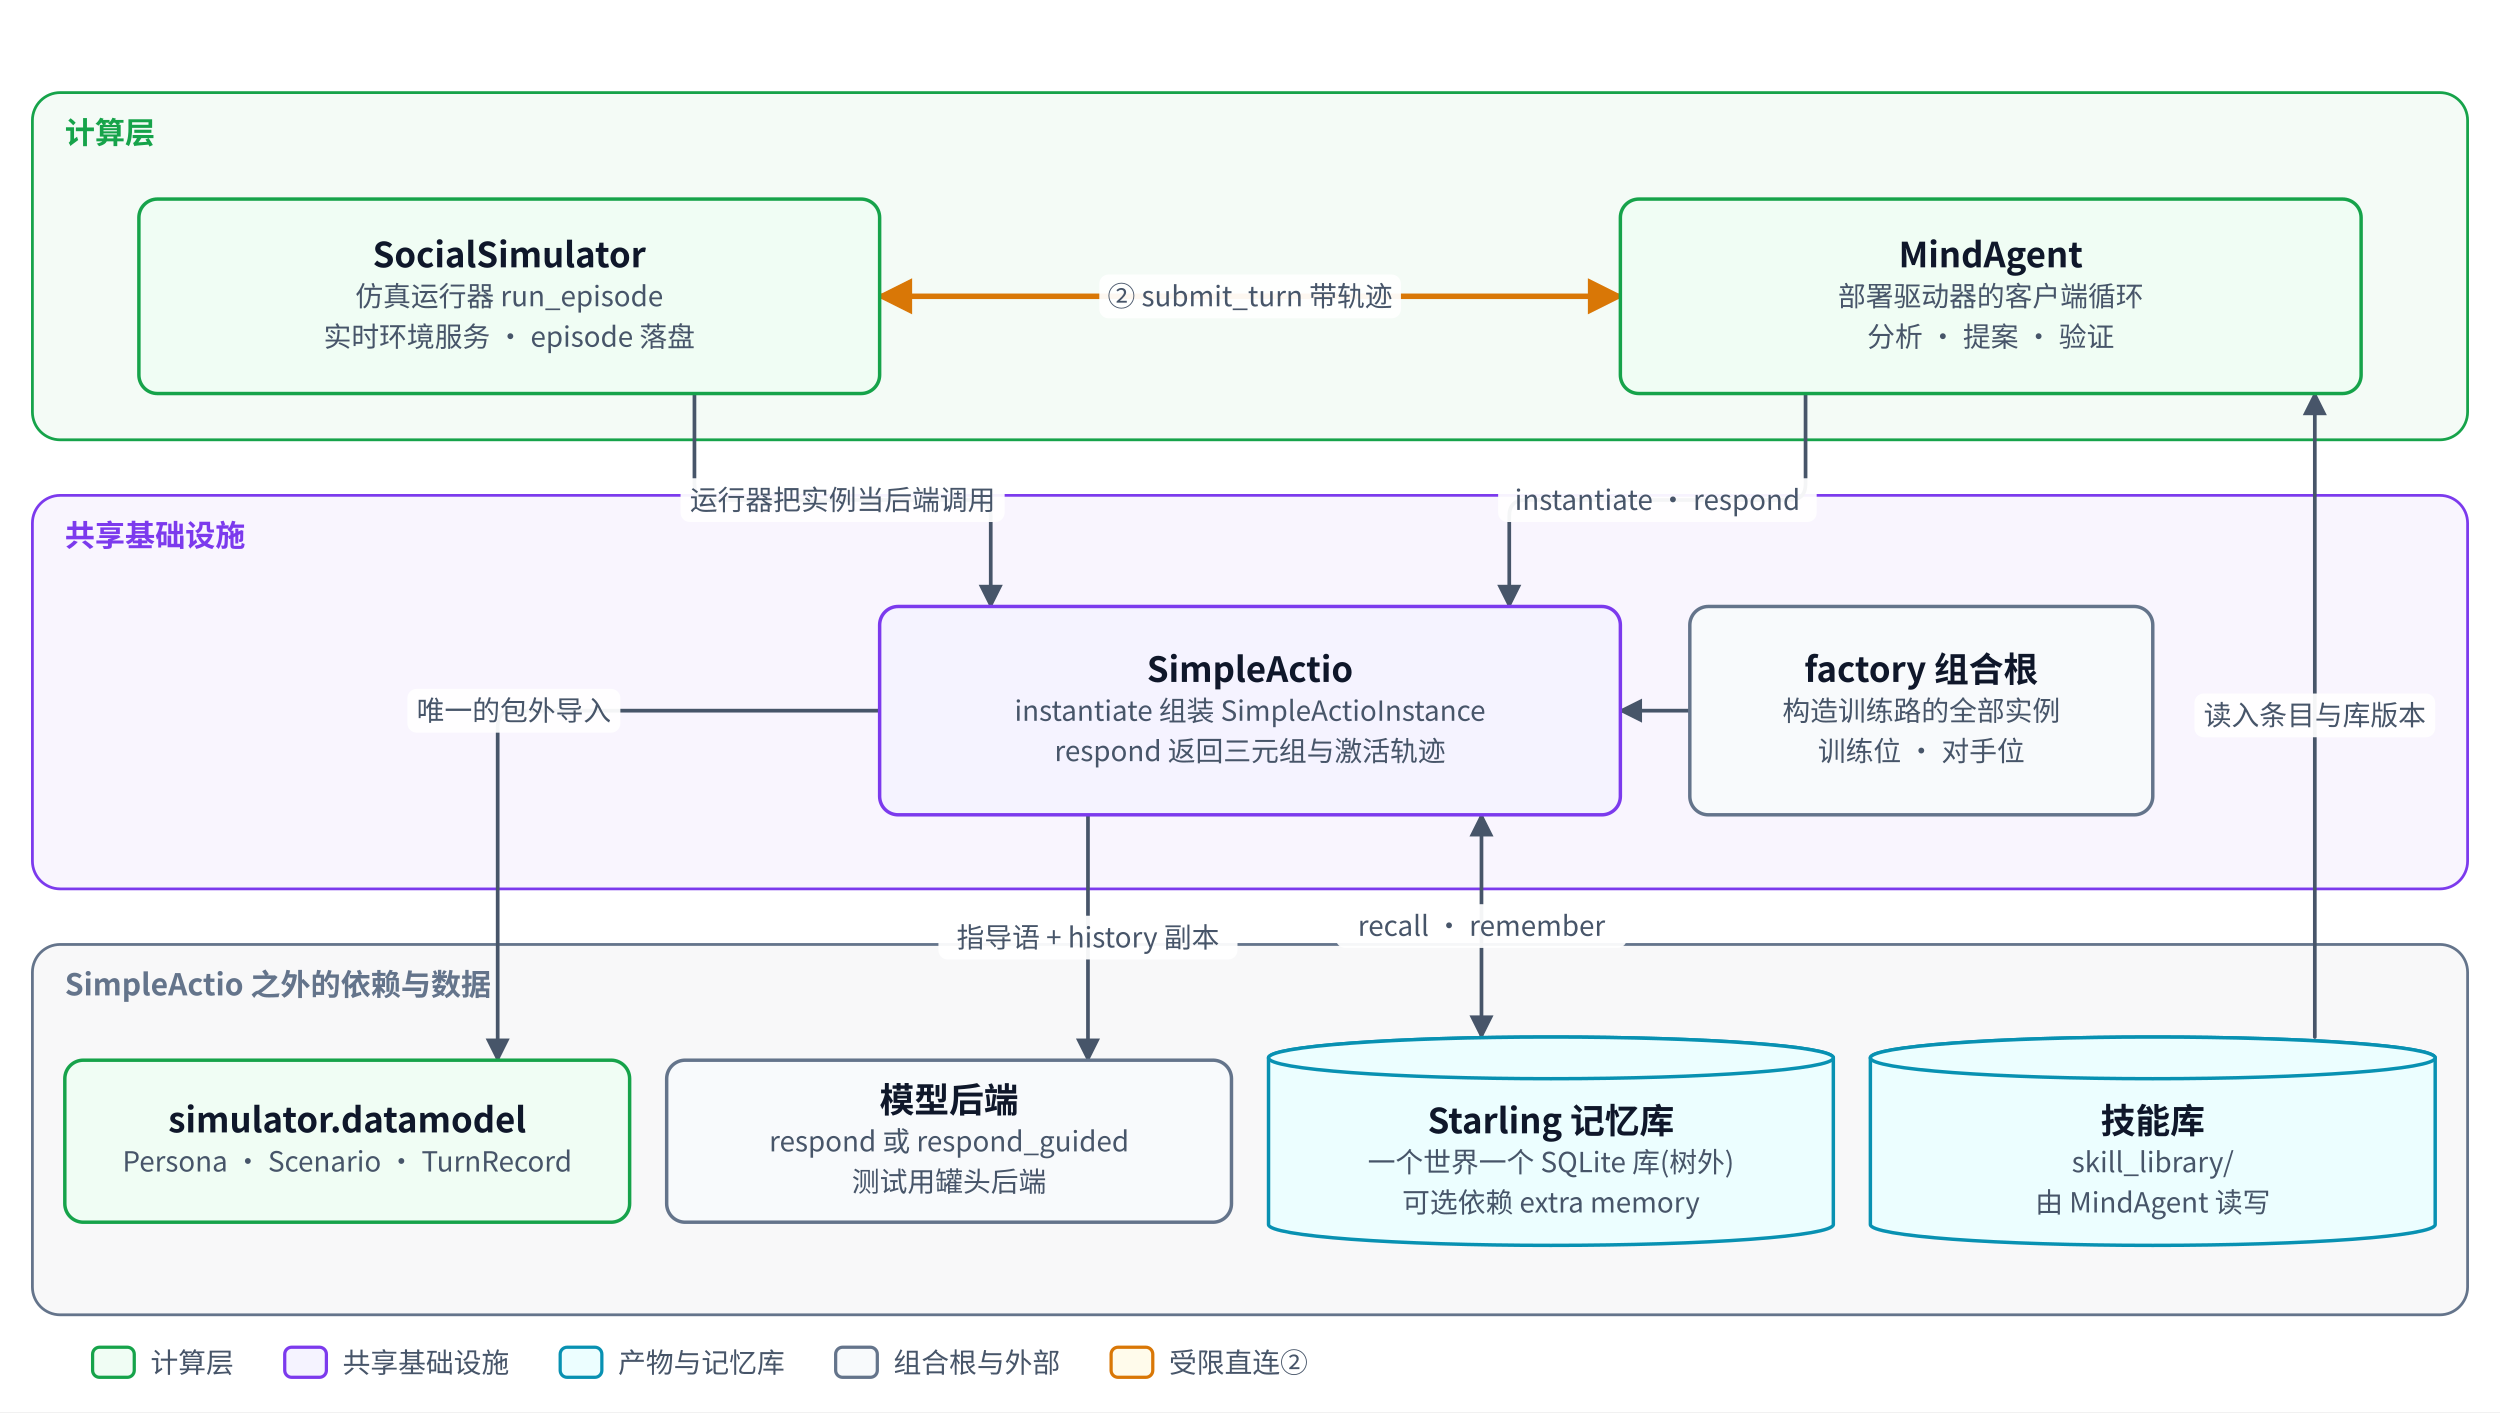
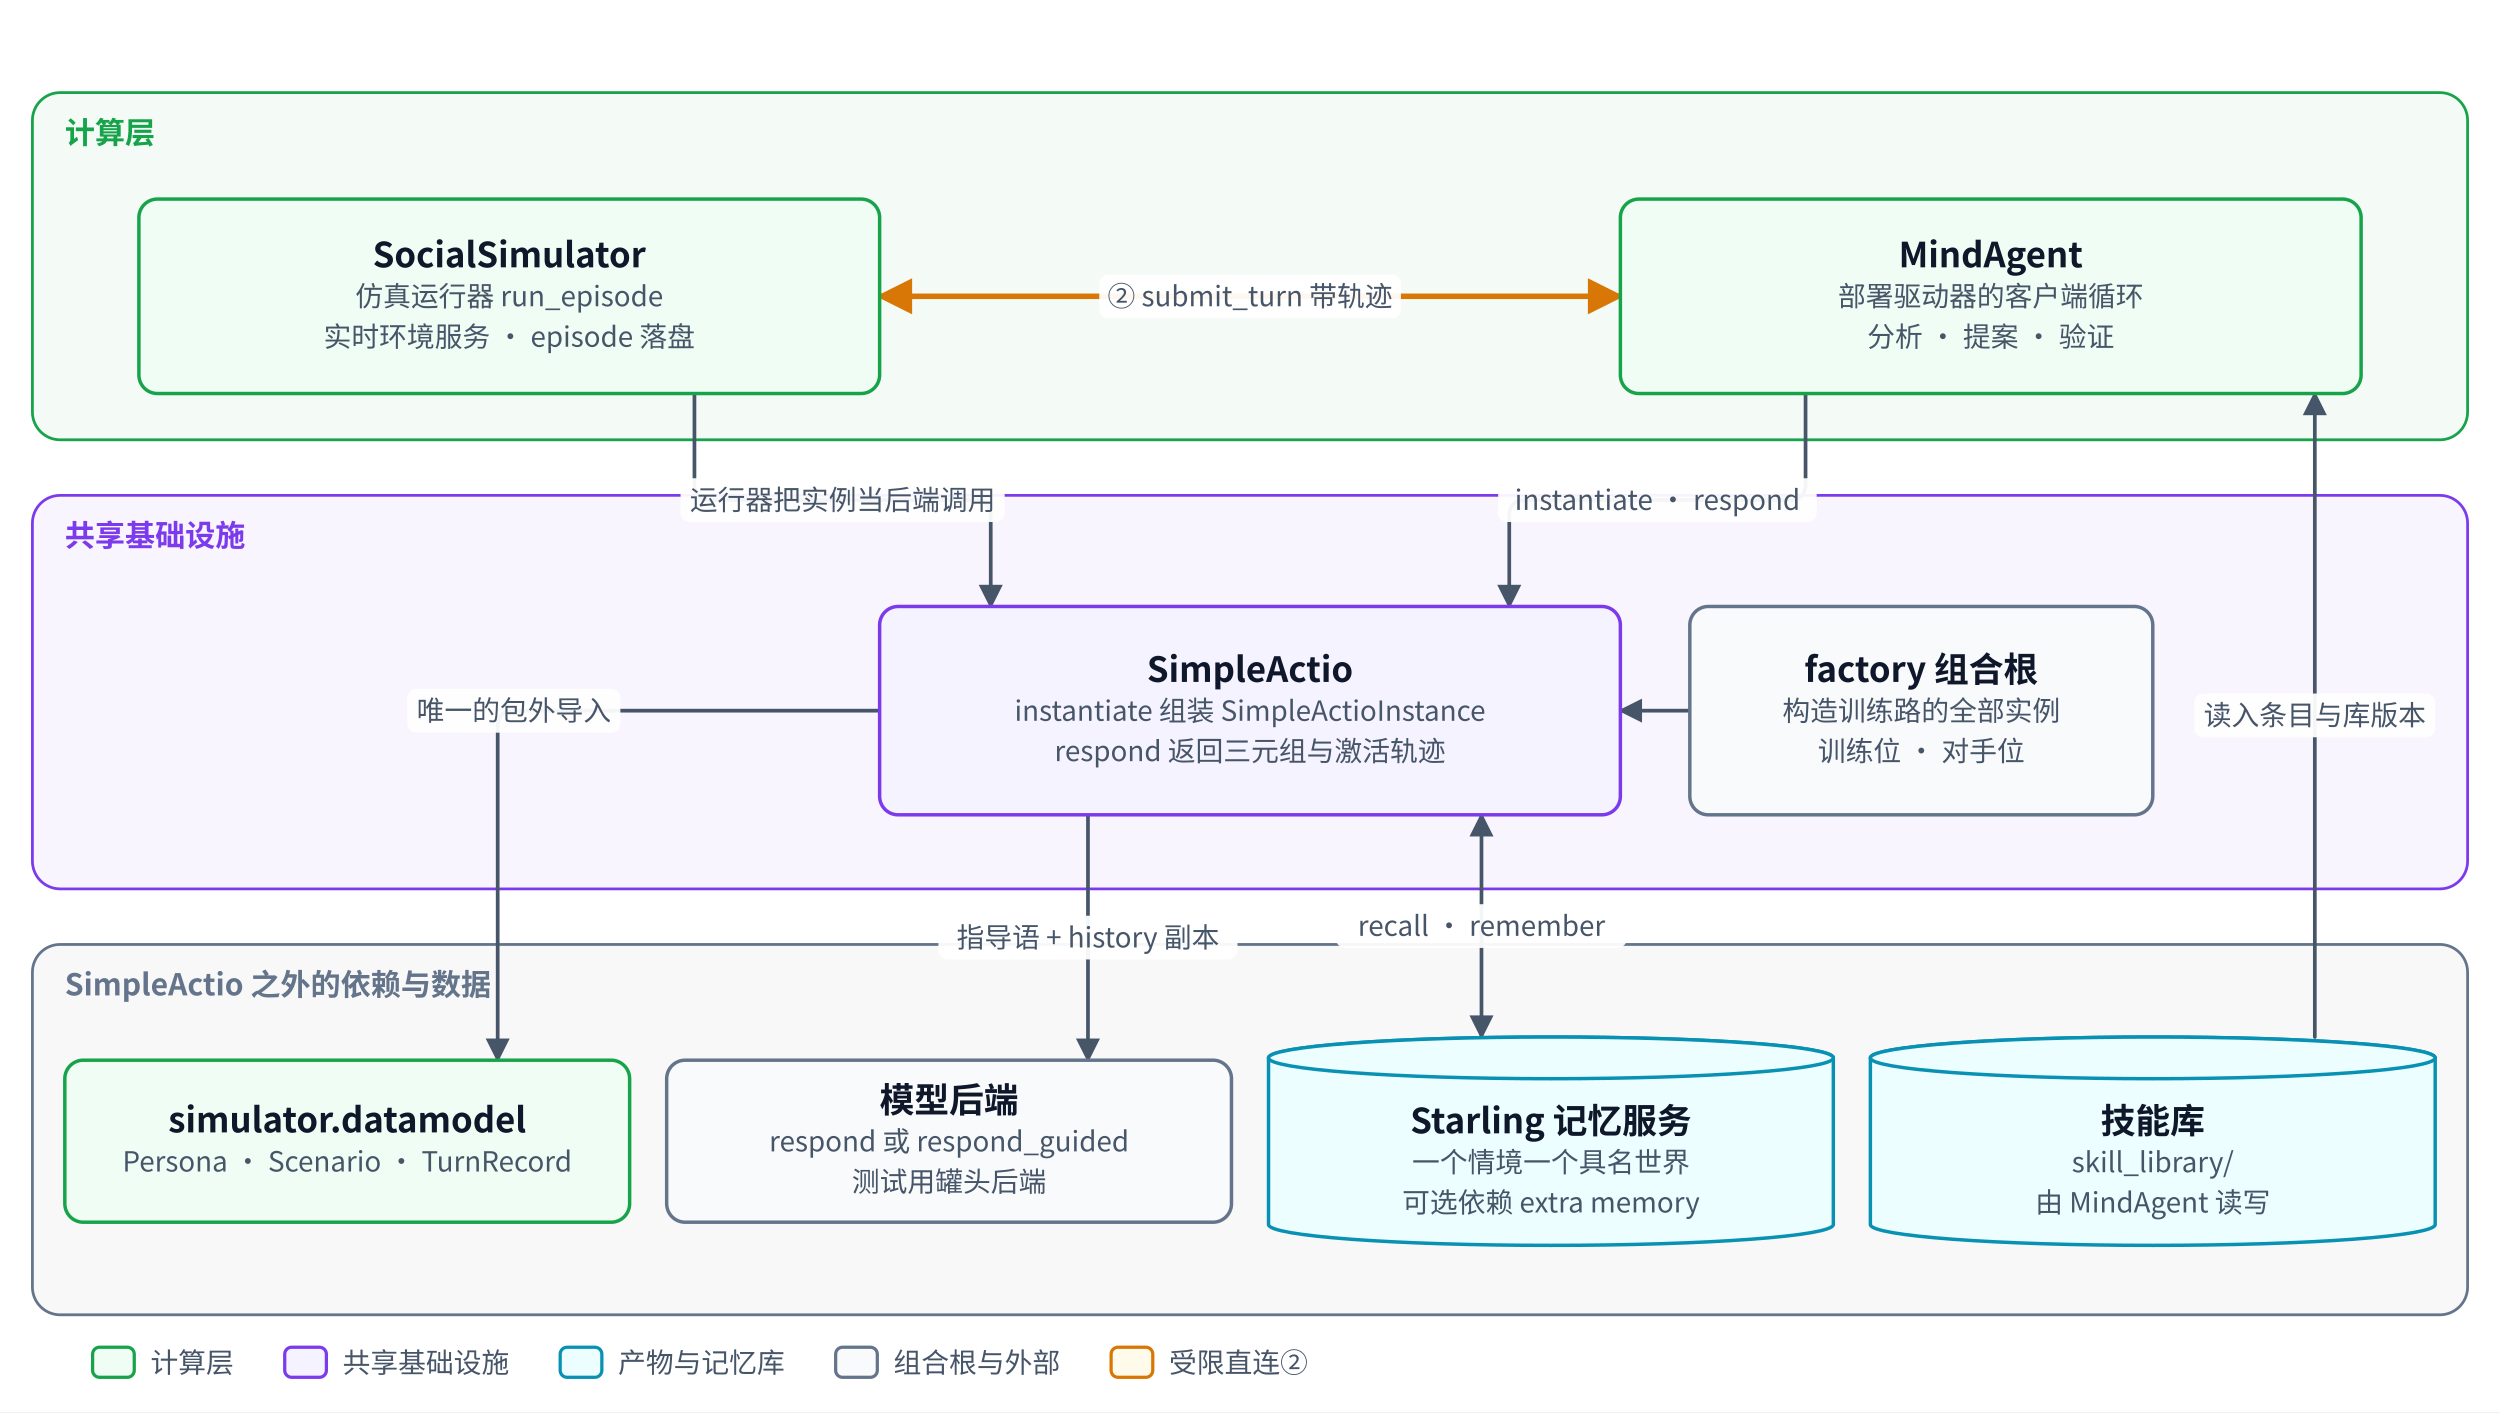
<svg xmlns="http://www.w3.org/2000/svg" viewBox="0 0 1080 610" width="1080" height="610" role="img" aria-labelledby="t d" font-family="-apple-system,BlinkMacSystemFont,'PingFang SC','Hiragino Sans GB','Noto Sans CJK SC','Microsoft YaHei','Segoe UI',Helvetica,Arial,sans-serif">
  <defs>
    <marker id="ah0" viewBox="0 0 10 10" refX="9" refY="5" markerWidth="6.5" markerHeight="6.5" orient="auto-start-reverse">
      <path d="M0,0 L10,5 L0,10 z" fill="#475569" />
    </marker>
    <marker id="ah1" viewBox="0 0 10 10" refX="9" refY="5" markerWidth="6.5" markerHeight="6.5" orient="auto-start-reverse">
      <path d="M0,0 L10,5 L0,10 z" fill="#d97706" />
    </marker>
  </defs>
  <rect width="1080" height="610" fill="#ffffff" />
  <rect x="14" y="40" width="1052" height="150" rx="12" fill="#16a34a" fill-opacity="0.05" stroke="#16a34a" stroke-width="1.2" />
  <text x="28" y="62" text-anchor="start" font-size="13" font-weight="700" fill="#16a34a">计算层</text>
  <rect x="14" y="214" width="1052" height="170" rx="12" fill="#7c3aed" fill-opacity="0.05" stroke="#7c3aed" stroke-width="1.2" />
  <text x="28" y="236" text-anchor="start" font-size="13" font-weight="700" fill="#7c3aed">共享基础设施</text>
  <rect x="14" y="408" width="1052" height="160" rx="12" fill="#64748b" fill-opacity="0.05" stroke="#64748b" stroke-width="1.2" />
  <text x="28" y="430" text-anchor="start" font-size="13" font-weight="700" fill="#64748b">SimpleActio 之外的依赖与数据</text>
  <path d="M300.0,170.0 L300.0,209.0 Q300.0,216.0 307.0,216.0 L421.0,216.0 Q428.0,216.0 428.0,223.0 L428.0,262.0" fill="none" stroke="#475569" stroke-width="1.6" stroke-linejoin="round" stroke-linecap="round" marker-end="url(#ah0)" />
  <path d="M780.0,170.0 L780.0,209.0 Q780.0,216.0 773.0,216.0 L659.0,216.0 Q652.0,216.0 652.0,223.0 L652.0,262.0" fill="none" stroke="#475569" stroke-width="1.6" stroke-linejoin="round" stroke-linecap="round" marker-end="url(#ah0)" />
  <path d="M700.0,128.0 L380.0,128.0" fill="none" stroke="#d97706" stroke-width="2.4" stroke-linejoin="round" stroke-linecap="round" marker-end="url(#ah1)" marker-start="url(#ah1)" />
  <path d="M470.0,352.0 L470.0,458.0" fill="none" stroke="#475569" stroke-width="1.6" stroke-linejoin="round" stroke-linecap="round" marker-end="url(#ah0)" />
  <path d="M640.0,352.0 L640.0,448.0" fill="none" stroke="#475569" stroke-width="1.6" stroke-linejoin="round" stroke-linecap="round" marker-end="url(#ah0)" marker-start="url(#ah0)" />
  <path d="M380.0,307.0 L222.0,307.0 Q215.0,307.0 215.0,314.0 L215.0,458.0" fill="none" stroke="#475569" stroke-width="1.6" stroke-linejoin="round" stroke-linecap="round" marker-end="url(#ah0)" />
  <path d="M730.0,307.0 L700.0,307.0" fill="none" stroke="#475569" stroke-width="1.6" stroke-linejoin="round" stroke-linecap="round" marker-end="url(#ah0)" />
  <path d="M1000.0,448.0 L1000.0,170.0" fill="none" stroke="#475569" stroke-width="1.6" stroke-linejoin="round" stroke-linecap="round" marker-end="url(#ah0)" />
  <rect x="60" y="86" width="320" height="84" rx="8" fill="#f0fdf4" stroke="#16a34a" stroke-width="1.5" />
  <text x="220.0" y="115.5" text-anchor="middle" font-size="15" font-weight="700" fill="#0f172a">SocialSimulator</text>
  <text x="220.0" y="132.3" text-anchor="middle" font-size="12" fill="#475569">仿真运行器 run_episode</text>
  <text x="220.0" y="149.8" text-anchor="middle" font-size="12" fill="#475569">实时环境服务 · episode 落盘</text>
  <rect x="700" y="86" width="320" height="84" rx="8" fill="#f0fdf4" stroke="#16a34a" stroke-width="1.5" />
  <text x="860.0" y="115.5" text-anchor="middle" font-size="15" font-weight="700" fill="#0f172a">MindAgent</text>
  <text x="860.0" y="132.3" text-anchor="middle" font-size="12" fill="#475569">部署驱动器的客户端循环</text>
  <text x="860.0" y="149.8" text-anchor="middle" font-size="12" fill="#475569">分析 · 提案 · 验证</text>
  <rect x="380" y="262" width="320" height="90" rx="8" fill="#f5f3ff" stroke="#7c3aed" stroke-width="1.5" />
  <text x="540.0" y="294.6" text-anchor="middle" font-size="15" font-weight="700" fill="#0f172a">SimpleActio</text>
  <text x="540.0" y="311.4" text-anchor="middle" font-size="12" fill="#475569">instantiate 组装 SimpleActioInstance</text>
  <text x="540.0" y="328.8" text-anchor="middle" font-size="12" fill="#475569">respond 返回三元组与激活轨迹</text>
  <rect x="28" y="458" width="244" height="70" rx="8" fill="#f0fdf4" stroke="#16a34a" stroke-width="1.5" />
  <text x="150.0" y="489.2" text-anchor="middle" font-size="15" font-weight="700" fill="#0f172a">simulator.datamodel</text>
  <text x="150.0" y="506.1" text-anchor="middle" font-size="12" fill="#475569">Persona · Scenario · TurnRecord</text>
  <rect x="288" y="458" width="244" height="70" rx="8" fill="#f8fafc" stroke="#64748b" stroke-width="1.5" />
  <text x="410.0" y="480.6" text-anchor="middle" font-size="15" font-weight="700" fill="#0f172a">模型后端</text>
  <text x="410.0" y="497.4" text-anchor="middle" font-size="12" fill="#475569">respond 或 respond_guided</text>
  <text x="410.0" y="514.8" text-anchor="middle" font-size="12" fill="#475569">测试用罐头后端</text>
  <path d="M548,457 a122.0,9 0 0 1 244,0 v72 a122.0,9 0 0 1 -244,0 z" fill="#ecfeff" stroke="#0891b2" stroke-width="1.5" />
  <ellipse cx="670.0" cy="457" rx="122.0" ry="9" fill="#ecfeff" stroke="#0891b2" stroke-width="1.5" />
-   <text x="670.0" y="489.6" text-anchor="middle" font-size="15" font-weight="700" fill="#0f172a">Starling 记忆库</text>
-   <text x="670.0" y="506.4" text-anchor="middle" font-size="12" fill="#475569">一个世界一个 SQLite 库(树外)</text>
+   <text x="670.0" y="489.6" text-anchor="middle" font-size="15" font-weight="700" fill="#0f172a">Starling 记忆服务</text>
+   <text x="670.0" y="506.4" text-anchor="middle" font-size="12" fill="#475569">一个情境一个具名世界</text>
  <text x="670.0" y="523.8" text-anchor="middle" font-size="12" fill="#475569">可选依赖 extra memory</text>
  <path d="M808,457 a122.0,9 0 0 1 244,0 v72 a122.0,9 0 0 1 -244,0 z" fill="#ecfeff" stroke="#0891b2" stroke-width="1.5" />
  <ellipse cx="930.0" cy="457" rx="122.0" ry="9" fill="#ecfeff" stroke="#0891b2" stroke-width="1.5" />
  <text x="930.0" y="489.6" text-anchor="middle" font-size="15" font-weight="700" fill="#0f172a">技能库</text>
  <text x="930.0" y="506.4" text-anchor="middle" font-size="12" fill="#475569">skill_library/</text>
  <text x="930.0" y="523.8" text-anchor="middle" font-size="12" fill="#475569">由 MindAgent 读写</text>
  <rect x="730" y="262" width="200" height="90" rx="8" fill="#f8fafc" stroke="#64748b" stroke-width="1.5" />
  <text x="830.0" y="294.6" text-anchor="middle" font-size="15" font-weight="700" fill="#0f172a">factory 组合根</text>
  <text x="830.0" y="311.4" text-anchor="middle" font-size="12" fill="#475569">构造训练路的全部实例</text>
  <text x="830.0" y="328.8" text-anchor="middle" font-size="12" fill="#475569">训练位 · 对手位</text>
  <rect x="294.0" y="206.6" width="140.0" height="18.9" rx="4" fill="#ffffff" fill-opacity="0.94" />
  <text x="364.0" y="220.3" text-anchor="middle" font-size="12" fill="#475569">运行器把实例当后端调用</text>
  <rect x="647.2" y="206.6" width="137.6" height="18.9" rx="4" fill="#ffffff" fill-opacity="0.94" />
  <text x="716.0" y="220.3" text-anchor="middle" font-size="12" fill="#475569">instantiate · respond</text>
  <rect x="474.9" y="118.6" width="130.3" height="18.9" rx="4" fill="#ffffff" fill-opacity="0.94" />
  <text x="540.0" y="132.3" text-anchor="middle" font-size="12" fill="#475569">② submit_turn 带轨迹</text>
  <rect x="405.4" y="395.6" width="129.2" height="18.9" rx="4" fill="#ffffff" fill-opacity="0.94" />
  <text x="470.0" y="409.3" text-anchor="middle" font-size="12" fill="#475569">指导语 + history 副本</text>
  <rect x="577.1" y="390.6" width="125.7" height="18.9" rx="4" fill="#ffffff" fill-opacity="0.94" />
  <text x="640.0" y="404.3" text-anchor="middle" font-size="12" fill="#475569">recall · remember</text>
  <rect x="176.0" y="297.6" width="92.0" height="18.9" rx="4" fill="#ffffff" fill-opacity="0.94" />
  <text x="222.0" y="311.3" text-anchor="middle" font-size="12" fill="#475569">唯一的包外导入</text>
  <rect x="948.0" y="299.6" width="104.0" height="18.9" rx="4" fill="#ffffff" fill-opacity="0.94" />
  <text x="1000.0" y="313.3" text-anchor="middle" font-size="12" fill="#475569">读入条目与库版本</text>
  <rect x="40" y="582" width="18" height="13" rx="3" fill="#f0fdf4" stroke="#16a34a" stroke-width="1.4" />
  <text x="65" y="593" font-size="12" fill="#475569">计算层</text>
  <rect x="123.0" y="582" width="18" height="13" rx="3" fill="#f5f3ff" stroke="#7c3aed" stroke-width="1.4" />
  <text x="148.0" y="593" font-size="12" fill="#475569">共享基础设施</text>
  <rect x="242.0" y="582" width="18" height="13" rx="3" fill="#ecfeff" stroke="#0891b2" stroke-width="1.4" />
  <text x="267.0" y="593" font-size="12" fill="#475569">产物与记忆库</text>
  <rect x="361.0" y="582" width="18" height="13" rx="3" fill="#f8fafc" stroke="#64748b" stroke-width="1.4" />
  <text x="386.0" y="593" font-size="12" fill="#475569">组合根与外部</text>
  <rect x="480.0" y="582" width="18" height="13" rx="3" fill="#fffbeb" stroke="#d97706" stroke-width="1.4" />
  <text x="505.0" y="593" font-size="12" fill="#475569">受限直连②</text>
</svg>
